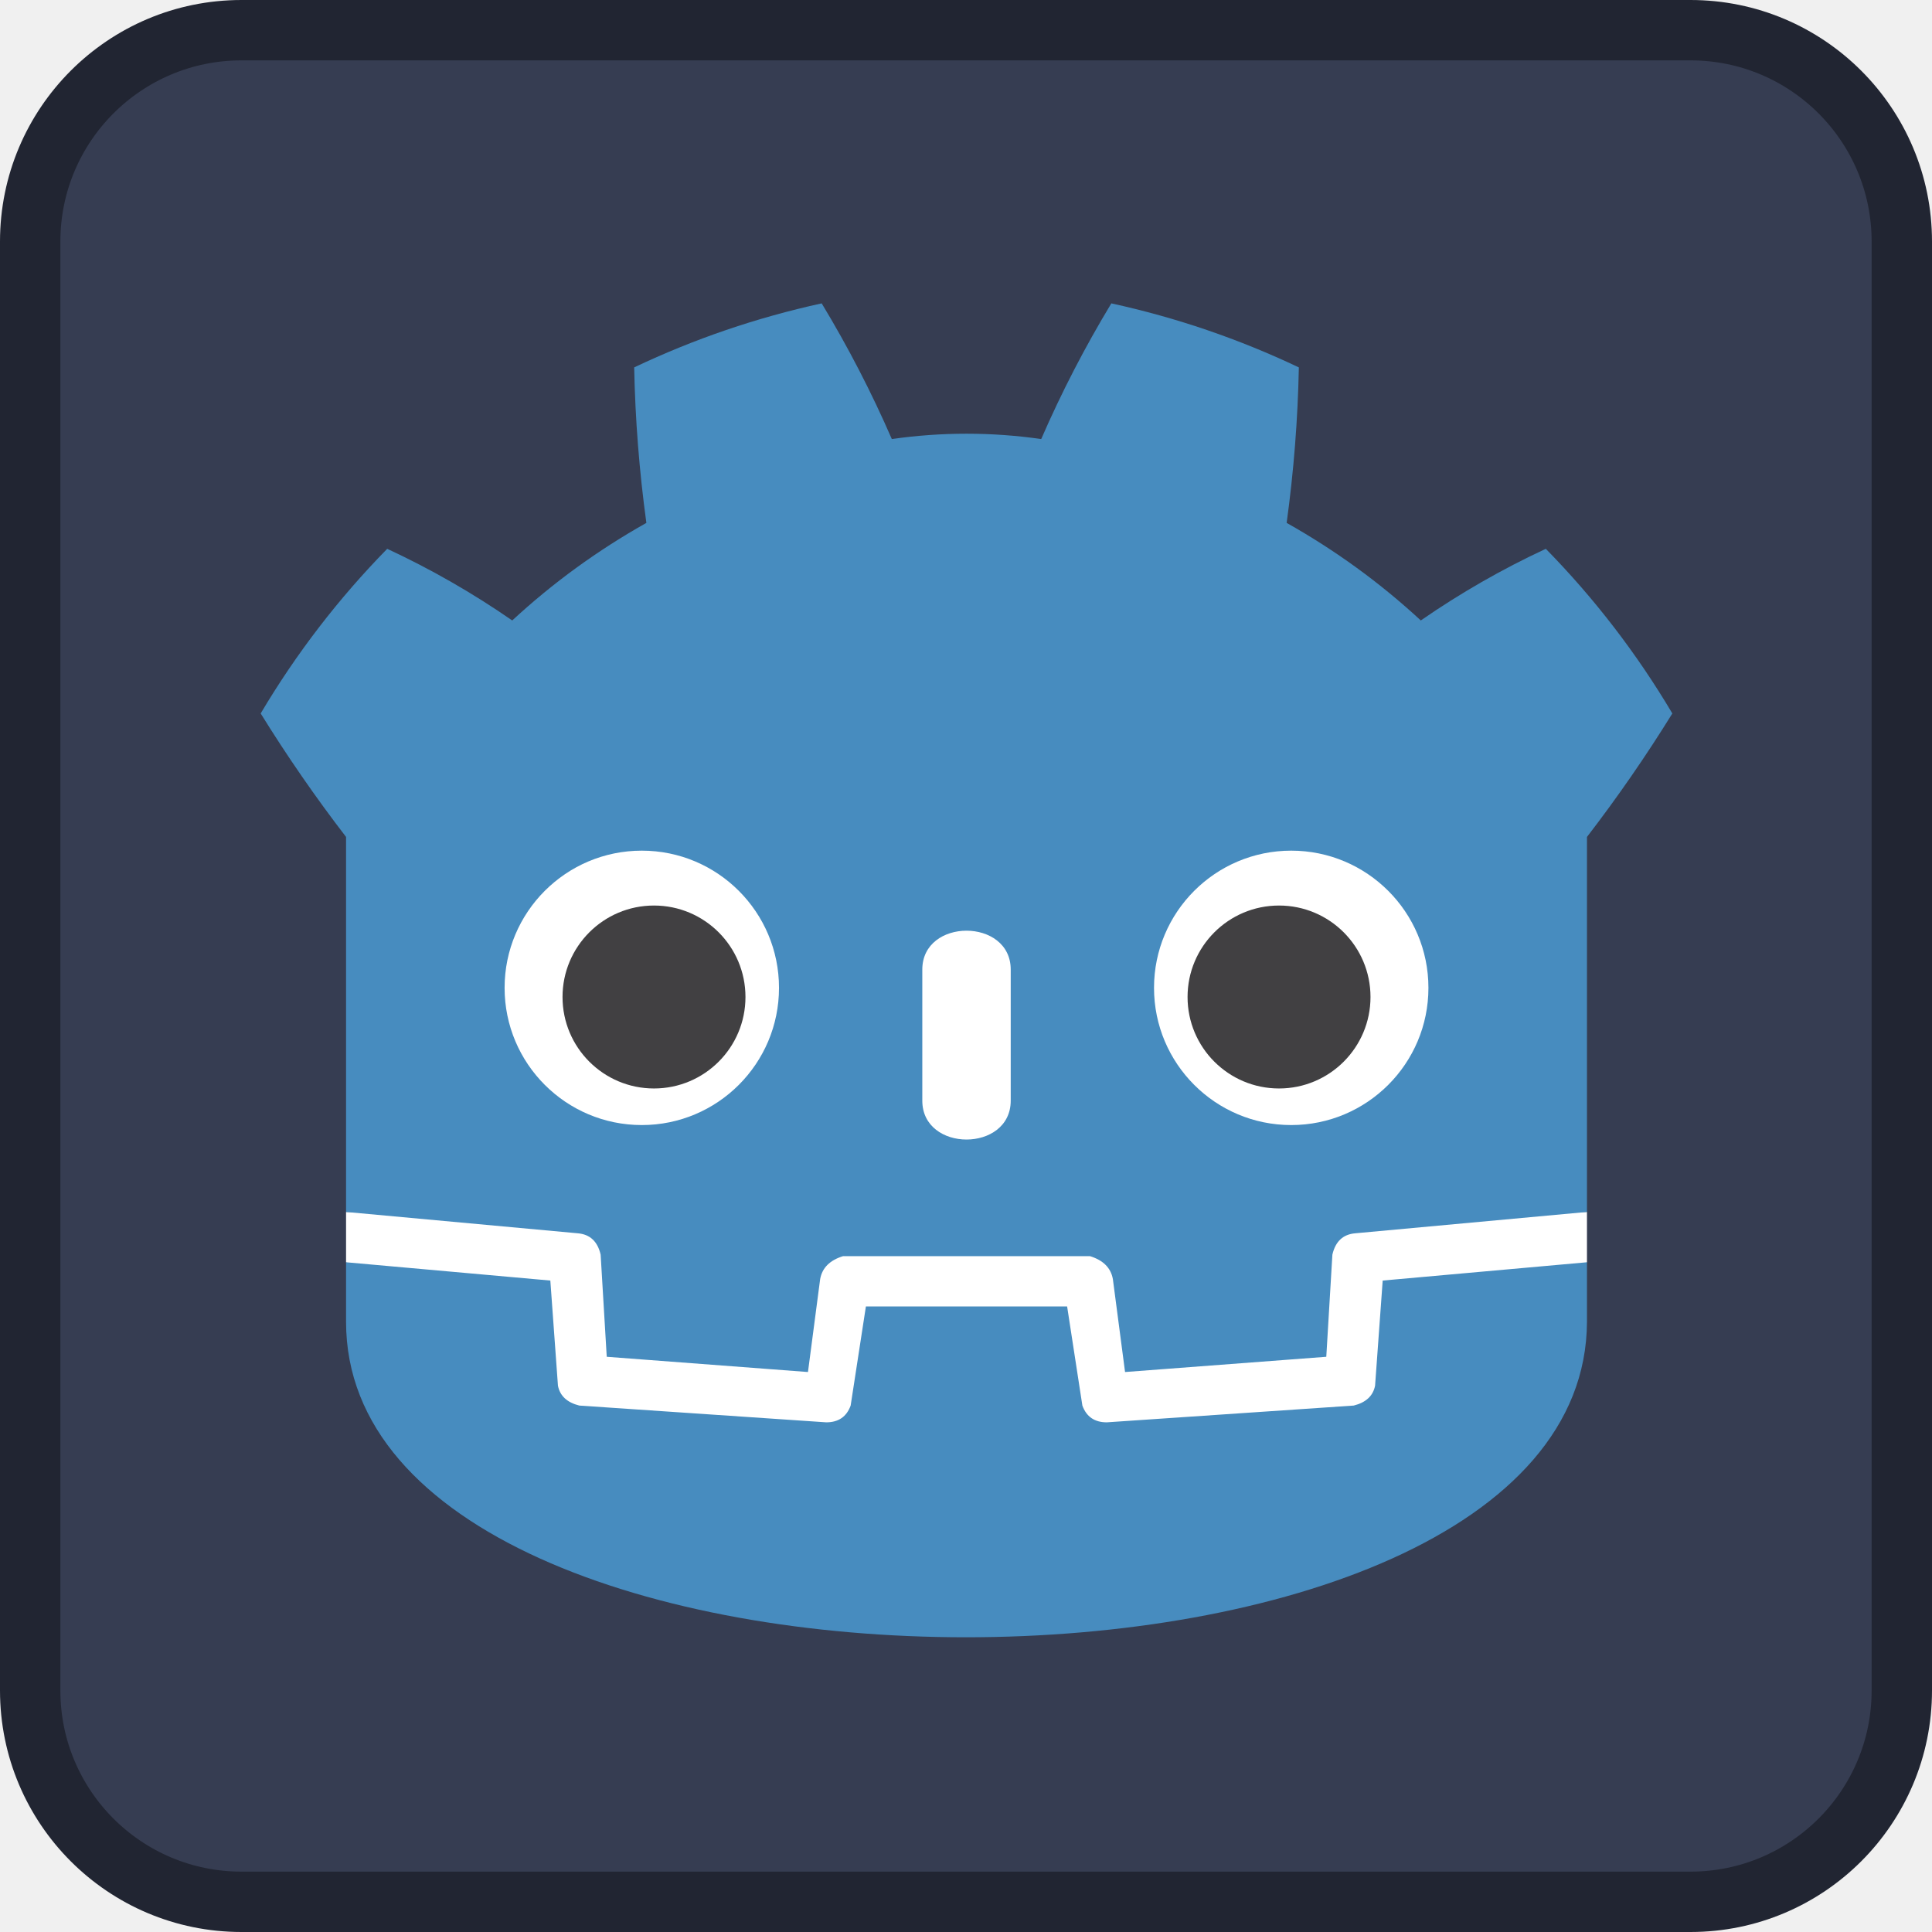
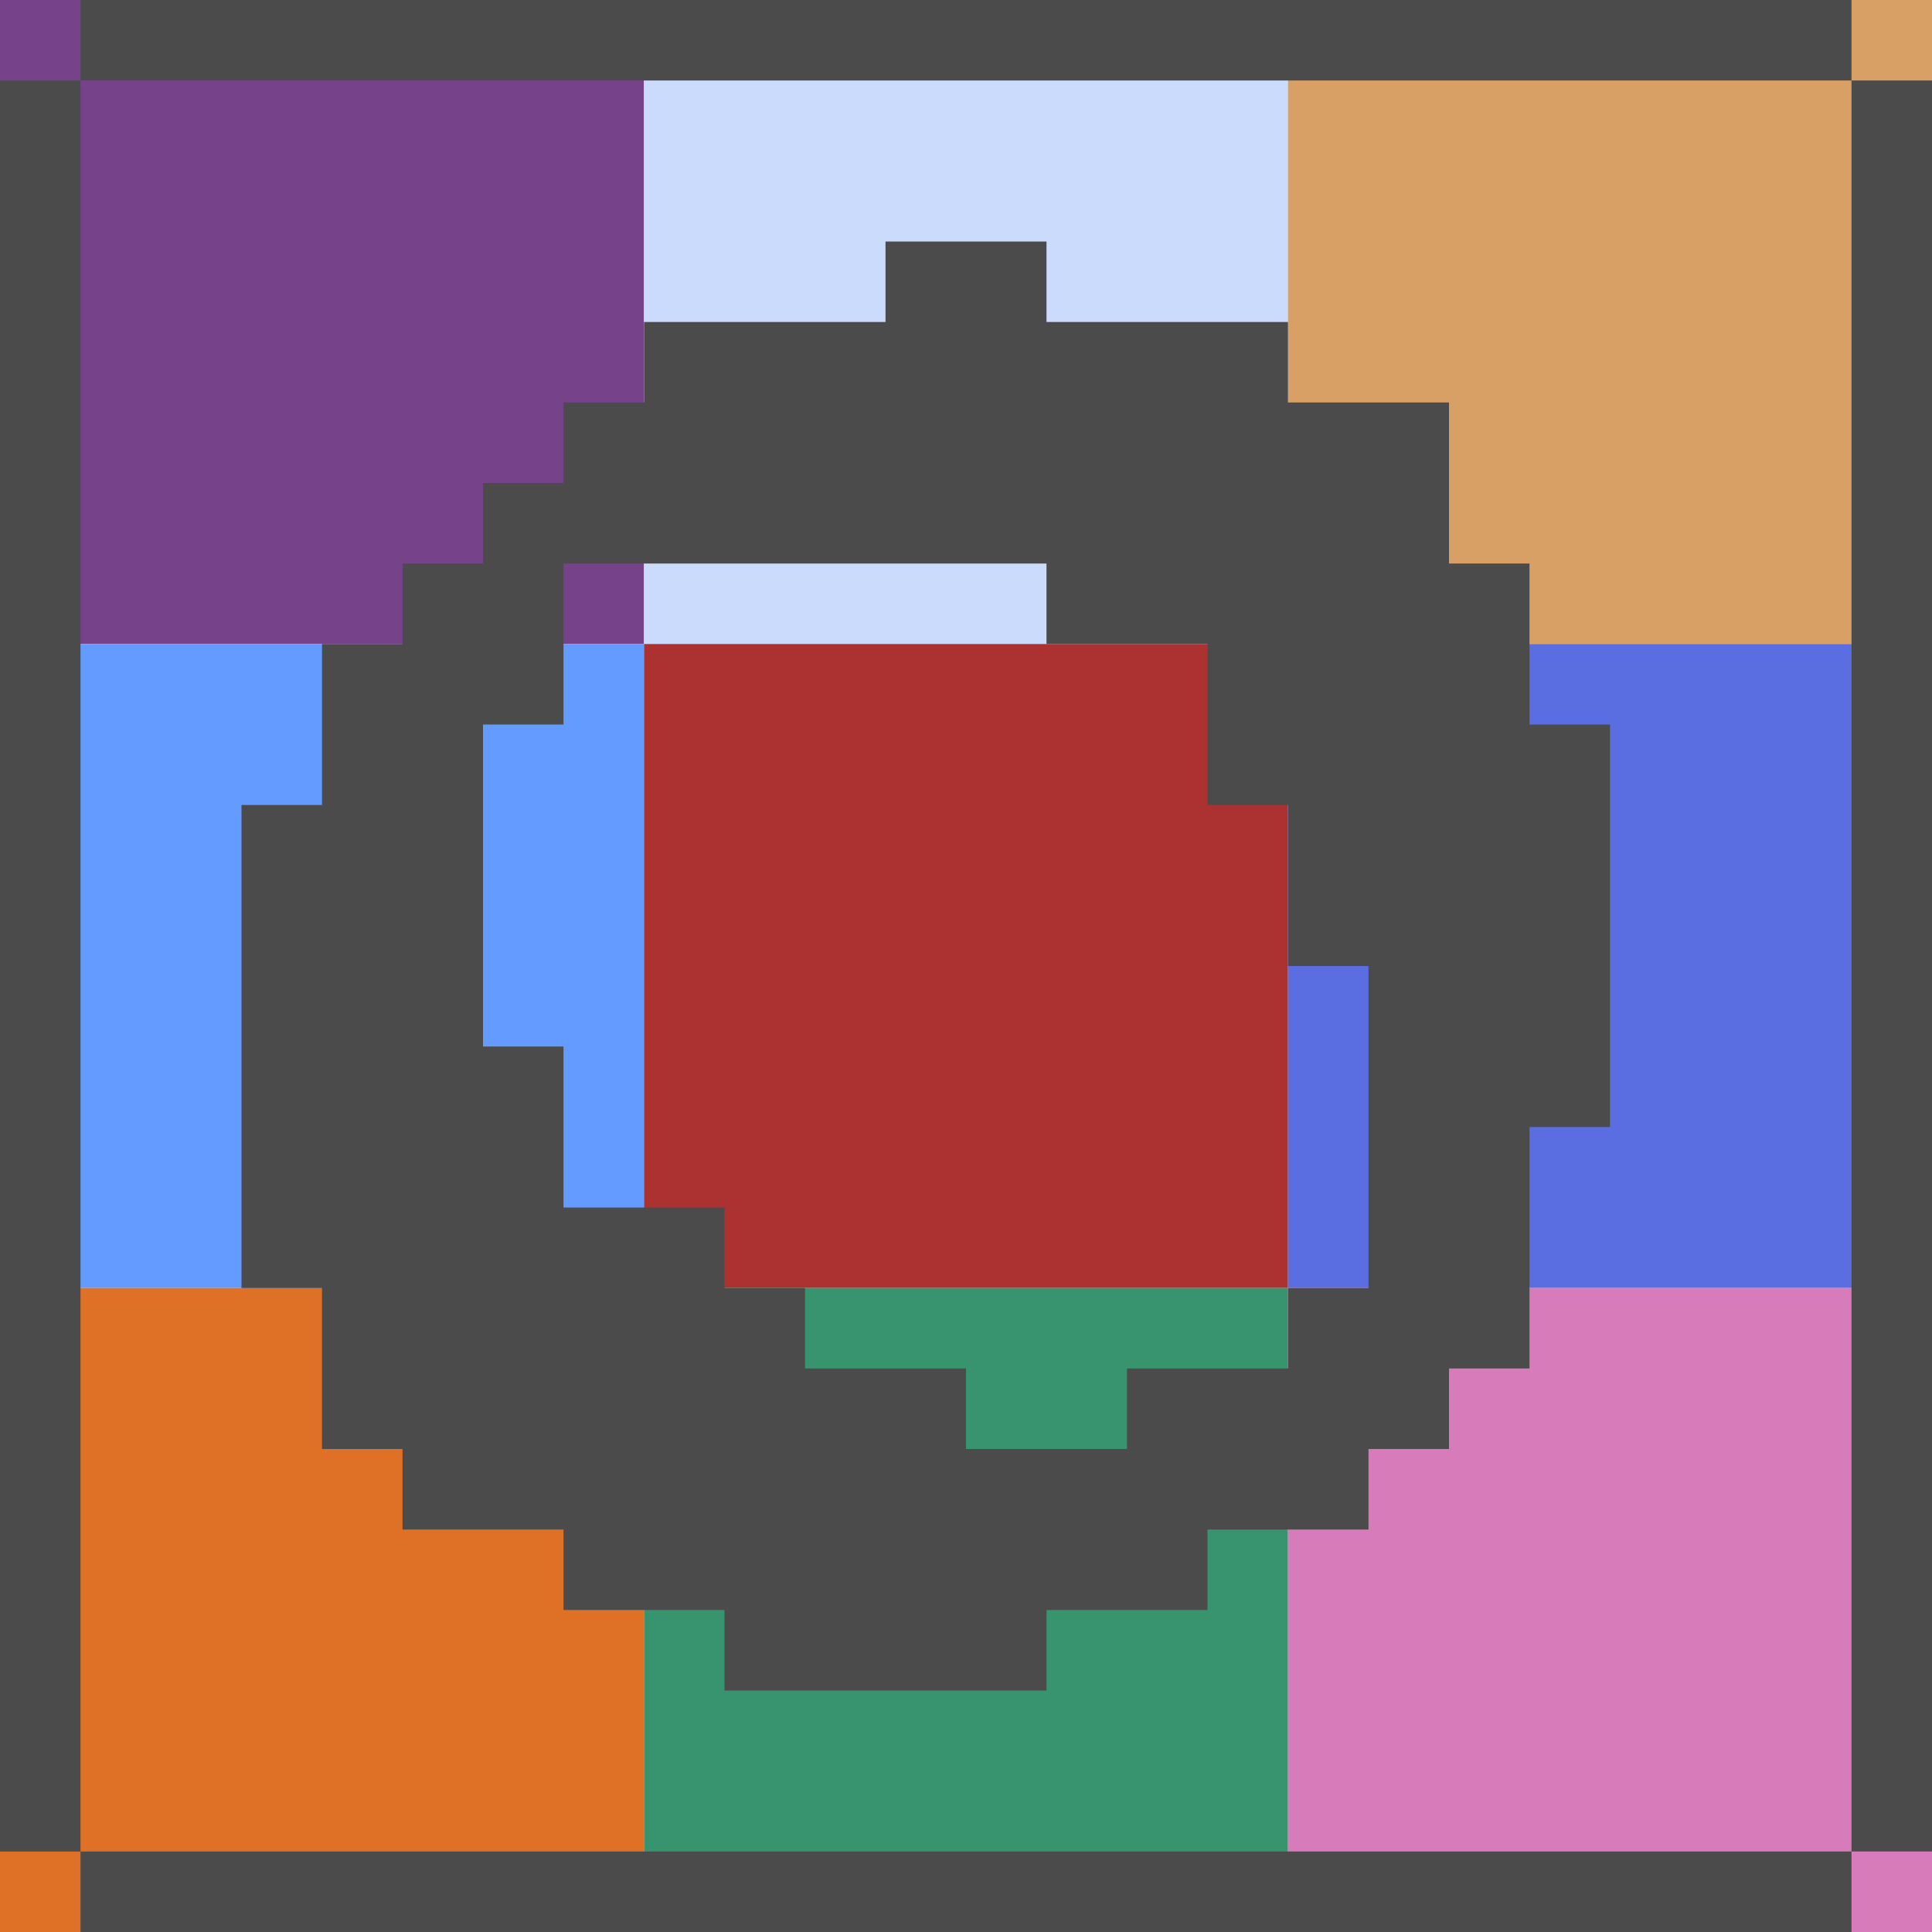
- <svg xmlns="http://www.w3.org/2000/svg" width="128" height="128">
-   <rect width="124" height="124" x="2" y="2" fill="#363d52" stroke="#212532" stroke-width="4" rx="14" />
-   <g fill="#fff" transform="translate(12.322 12.322)scale(.101)">
-     <path d="M105 673v33q407 354 814 0v-33z" />
-     <path fill="#478cbf" d="m105 673 152 14q12 1 15 14l4 67 132 10 8-61q2-11 15-15h162q13 4 15 15l8 61 132-10 4-67q3-13 15-14l152-14V427q30-39 56-81-35-59-83-108-43 20-82 47-40-37-88-64 7-51 8-102-59-28-123-42-26 43-46 89-49-7-98 0-20-46-46-89-64 14-123 42 1 51 8 102-48 27-88 64-39-27-82-47-48 49-83 108 26 42 56 81zm0 33v39c0 276 813 276 814 0v-39l-134 12-5 69q-2 10-14 13l-162 11q-12 0-16-11l-10-65H446l-10 65q-4 11-16 11l-162-11q-12-3-14-13l-5-69z" />
-     <path d="M483 600c0 34 58 34 58 0v-86c0-34-58-34-58 0z" />
-     <circle cx="725" cy="526" r="90" />
-     <circle cx="299" cy="526" r="90" />
+ <svg xmlns="http://www.w3.org/2000/svg" width="144" height="144" version="1.1" id="svg1095" xml:space="preserve">
+   <defs id="defs1099" />
+   <g id="layer2" style="display:inline">
+     <rect style="fill:#76428a;fill-opacity:1;stroke:none;stroke-width:96.848;stroke-linecap:round;stroke-linejoin:round;-inkscape-stroke:none;paint-order:stroke markers fill;stop-color:#000000" id="rect1621-4-7" width="48" height="48" x="0" y="0" />
+     <rect style="fill:#cbdbfc;fill-opacity:1;stroke:none;stroke-width:96.848;stroke-linecap:round;stroke-linejoin:round;-inkscape-stroke:none;paint-order:stroke markers fill;stop-color:#000000" id="rect1621-4-7-1" width="48" height="48" x="48" y="0" />
+     <rect style="fill:#d9a066;fill-opacity:1;stroke:none;stroke-width:96.848;stroke-linecap:round;stroke-linejoin:round;-inkscape-stroke:none;paint-order:stroke markers fill;stop-color:#000000" id="rect1621-4-7-8" width="48" height="48" x="96" y="0" />
+     <rect style="fill:#639bff;fill-opacity:1;stroke:none;stroke-width:96.848;stroke-linecap:round;stroke-linejoin:round;-inkscape-stroke:none;paint-order:stroke markers fill;stop-color:#000000" id="rect1621-4-7-84" width="48" height="48" x="0" y="48" />
+     <rect style="fill:#df7126;fill-opacity:1;stroke:none;stroke-width:96.848;stroke-linecap:round;stroke-linejoin:round;-inkscape-stroke:none;paint-order:stroke markers fill;stop-color:#000000" id="rect1621-4-7-3" width="48" height="48" x="0" y="96" />
+     <rect style="fill:#ac3232;fill-opacity:1;stroke:none;stroke-width:96.848;stroke-linecap:round;stroke-linejoin:round;-inkscape-stroke:none;paint-order:stroke markers fill;stop-color:#000000" id="rect1621-4-7-6" width="48" height="48" x="48" y="48" />
+     <rect style="fill:#5b6ee1;fill-opacity:1;stroke:none;stroke-width:96.848;stroke-linecap:round;stroke-linejoin:round;-inkscape-stroke:none;paint-order:stroke markers fill;stop-color:#000000" id="rect1621-4-7-5" width="48" height="48" x="96" y="48" />
+     <rect style="fill:#37946e;fill-opacity:1;stroke:none;stroke-width:96.848;stroke-linecap:round;stroke-linejoin:round;-inkscape-stroke:none;paint-order:stroke markers fill;stop-color:#000000" id="rect1621-4-7-2" width="48" height="48" x="48" y="96" />
+     <rect style="fill:#d77bba;fill-opacity:1;stroke:none;stroke-width:96.848;stroke-linecap:round;stroke-linejoin:round;-inkscape-stroke:none;paint-order:stroke markers fill;stop-color:#000000" id="rect1621-4-7-52" width="48" height="48" x="96" y="96" />
  </g>
-   <g fill="#414042" transform="translate(12.322 12.322)scale(.101)">
-     <circle cx="307" cy="532" r="60" />
-     <circle cx="717" cy="532" r="60" />
+   <g id="layer1">
+     <rect style="fill:#4b4b4b;fill-opacity:1;stroke:none;stroke-width:56.782;stroke-linecap:round;stroke-linejoin:round;-inkscape-stroke:none;paint-order:stroke markers fill;stop-color:#000000" id="rect1621-5-3" width="6" height="132" x="138" y="6" />
+     <rect style="font-variation-settings:normal;vector-effect:none;fill:#4b4b4b;fill-opacity:1;stroke:none;stroke-width:56.782;stroke-linecap:round;stroke-linejoin:round;stroke-miterlimit:4;stroke-dasharray:none;stroke-dashoffset:0;stroke-opacity:1;-inkscape-stroke:none;paint-order:stroke markers fill;stop-color:#000000" id="rect1621-6" width="6" height="132" x="0" y="6" />
+     <rect style="fill:#4b4b4b;fill-opacity:1;stroke:none;stroke-width:56.782;stroke-linecap:round;stroke-linejoin:round;-inkscape-stroke:none;paint-order:stroke markers fill;stop-color:#000000" id="rect1621-0-4" width="132" height="6" x="6" y="138" />
+     <rect style="fill:#4b4b4b;fill-opacity:1;stroke:none;stroke-width:56.782;stroke-linecap:round;stroke-linejoin:round;-inkscape-stroke:none;paint-order:stroke markers fill;stop-color:#000000" id="rect1621-7" width="132" height="6" x="6" y="0" />
+   </g>
+   <g id="layer3">
+     <path id="rect1621-4-8" style="fill:#4b4b4b;fill-opacity:1;stroke:none;stroke-width:17.12;stroke-linecap:round;stroke-linejoin:round;-inkscape-stroke:none;paint-order:stroke markers fill;stop-color:#000000" d="m 66,18 v 6 H 48 v 6 h -6 v 6 h -6 v 6 h -6 v 6 h -6 c 0,4 0,8 0,12 h -6 c 0,13.853 0,23.546 0,36 h 6 v 6 6 h 6 v 6 h 12 v 6 h 12 v 6 h 24 v -6 h 12 v -6 h 12 v -6 h 6 v -6 h 6 V 84 h 6 c 0,-11.448 0,-19.461 0,-30 h -6 c 0,-4 0,-8 0,-12 h -6 c 0,-4 0,-8 0,-12 H 96 V 24 H 78 V 18 Z M 42,42 h 36 v 6 h 12 c 0,4 0,8 0,12 h 6 c 0,4 0,8 0,12 h 6 c 0,8 0,16 0,24 h -6 v 6 H 84 v 6 H 72 v -6 H 60 V 96 H 54 V 90 H 42 c 0,-4 0,-8 0,-12 h -6 c 0,-9.138 0,-15.389 0,-24 h 6 v -6 z" />
  </g>
</svg>
